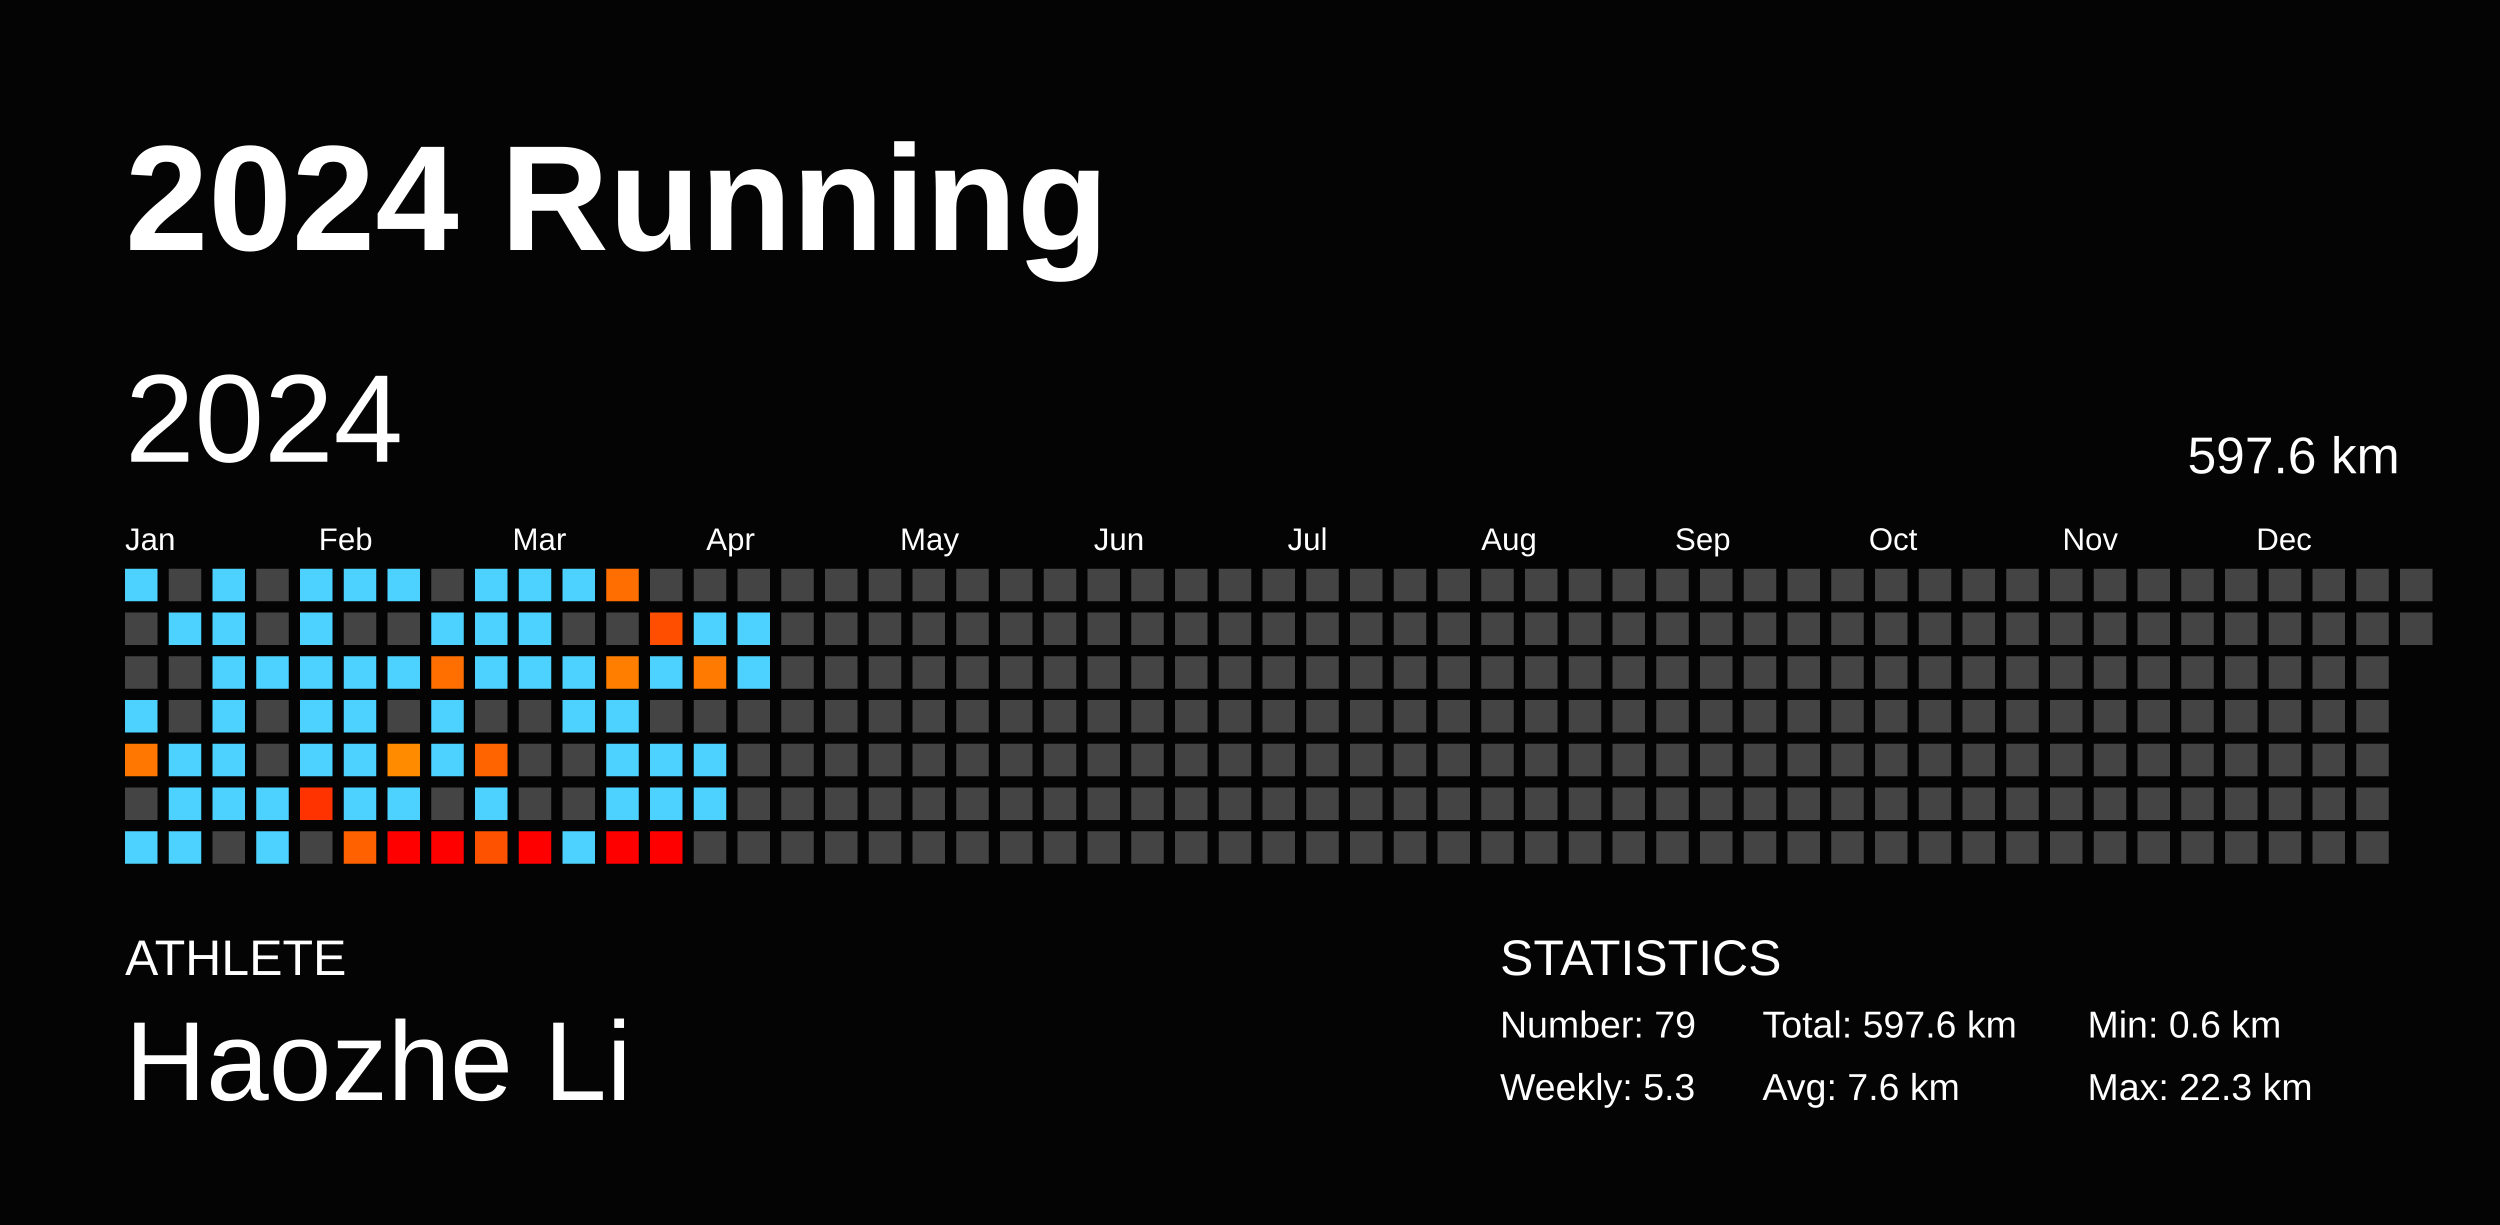
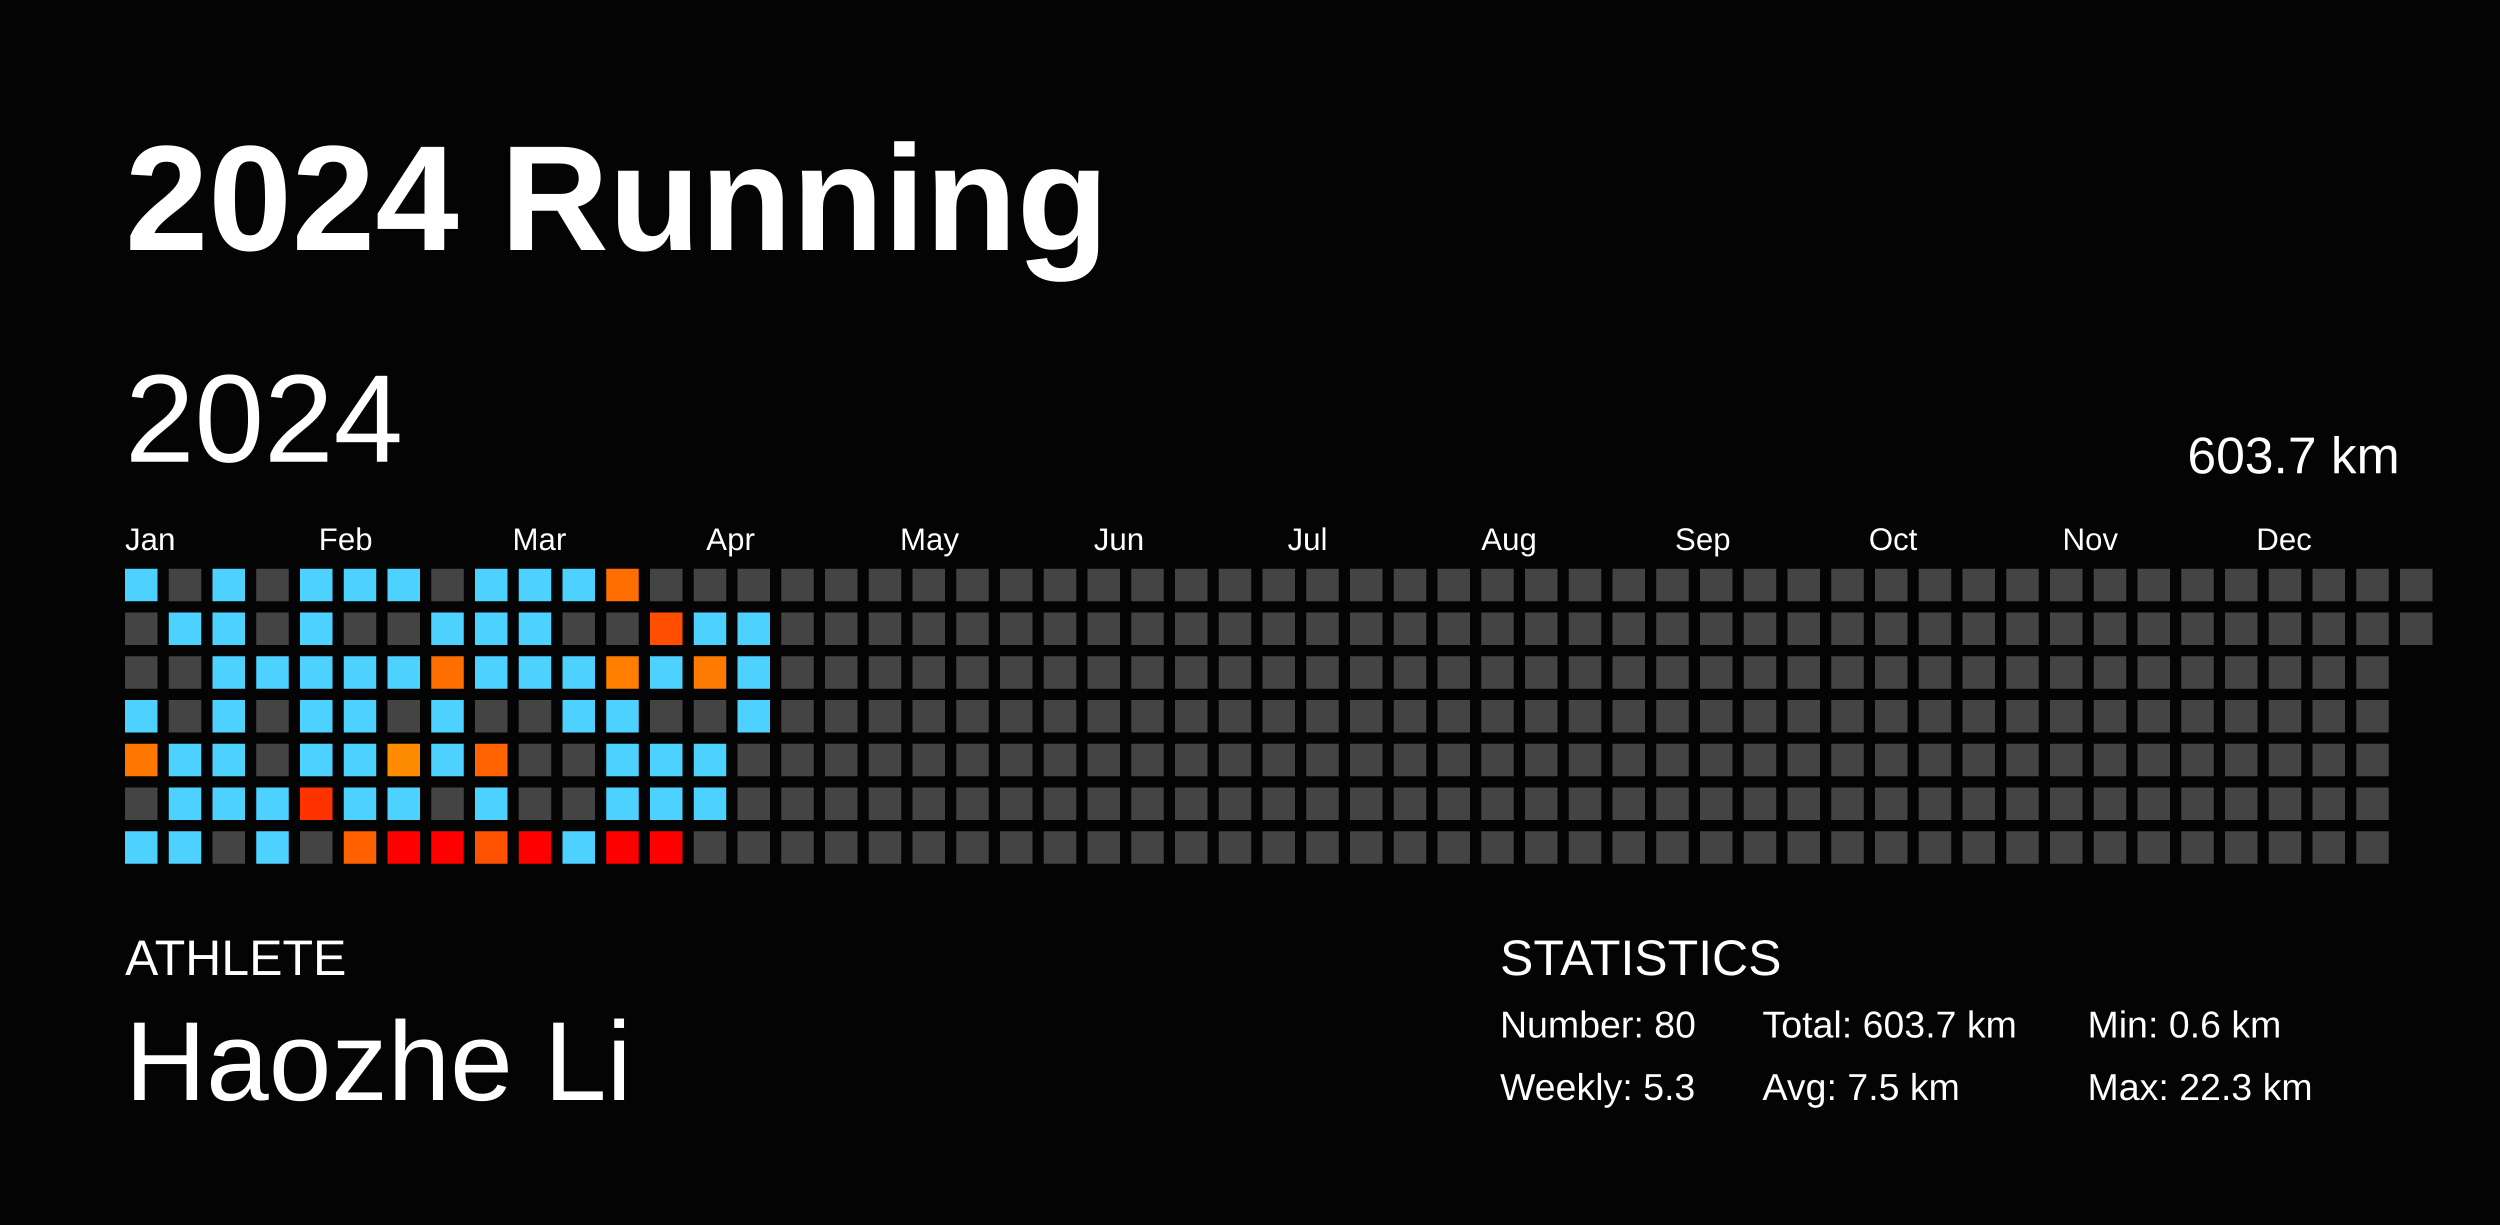
<svg xmlns="http://www.w3.org/2000/svg" baseProfile="full" height="98mm" version="1.1" viewBox="0,0,200,98" width="200mm">
  <defs />
  <rect fill="#040404" height="98" width="200" x="0" y="0" />
  <text fill="#FFFFFF" style="font-size:12px; font-family:Arial; font-weight:bold;" x="10" y="20">2024 Running</text>
  <text fill="#FFFFFF" style="font-size:4px; font-family:Arial" x="10" y="78">ATHLETE</text>
  <text fill="#FFFFFF" style="font-size:9px; font-family:Arial" x="10" y="88">Haozhe Li</text>
  <text fill="#FFFFFF" style="font-size:4px; font-family:Arial" x="120" y="78">STATISTICS</text>
-   <text fill="#FFFFFF" style="font-size:3px; font-family:Arial" x="120" y="83">Number: 79</text>
+   <text fill="#FFFFFF" style="font-size:3px; font-family:Arial" x="120" y="83">Number: 80</text>
  <text fill="#FFFFFF" style="font-size:3px; font-family:Arial" x="120" y="88">Weekly: 5.3</text>
-   <text fill="#FFFFFF" style="font-size:3px; font-family:Arial" x="141" y="83">Total: 597.6 km</text>
-   <text fill="#FFFFFF" style="font-size:3px; font-family:Arial" x="141" y="88">Avg: 7.6 km</text>
+   <text fill="#FFFFFF" style="font-size:3px; font-family:Arial" x="141" y="83">Total: 603.7 km</text>
+   <text fill="#FFFFFF" style="font-size:3px; font-family:Arial" x="141" y="88">Avg: 7.5 km</text>
  <text fill="#FFFFFF" style="font-size:3px; font-family:Arial" x="167" y="83">Min: 0.6 km</text>
  <text fill="#FFFFFF" style="font-size:3px; font-family:Arial" x="167" y="88">Max: 22.3 km</text>
  <text dominant-baseline="hanging" fill="#FFFFFF" style="font-size:10.0px; font-family:Arial;" x="10" y="30">2024</text>
-   <text dominant-baseline="hanging" fill="#FFFFFF" style="font-size:4.125px; font-family:Arial;" x="175" y="35">597.6 km</text>
+   <text dominant-baseline="hanging" fill="#FFFFFF" style="font-size:4.125px; font-family:Arial;" x="175" y="35">603.7 km</text>
  <text fill="#FFFFFF" style="font-size:2.5px; font-family:Arial" x="10.0" y="44">Jan</text>
  <text fill="#FFFFFF" style="font-size:2.5px; font-family:Arial" x="25.5" y="44">Feb</text>
  <text fill="#FFFFFF" style="font-size:2.5px; font-family:Arial" x="41.0" y="44">Mar</text>
  <text fill="#FFFFFF" style="font-size:2.5px; font-family:Arial" x="56.5" y="44">Apr</text>
  <text fill="#FFFFFF" style="font-size:2.5px; font-family:Arial" x="72.0" y="44">May</text>
  <text fill="#FFFFFF" style="font-size:2.5px; font-family:Arial" x="87.5" y="44">Jun</text>
  <text fill="#FFFFFF" style="font-size:2.5px; font-family:Arial" x="103.0" y="44">Jul</text>
  <text fill="#FFFFFF" style="font-size:2.5px; font-family:Arial" x="118.5" y="44">Aug</text>
  <text fill="#FFFFFF" style="font-size:2.5px; font-family:Arial" x="134.0" y="44">Sep</text>
  <text fill="#FFFFFF" style="font-size:2.5px; font-family:Arial" x="149.5" y="44">Oct</text>
  <text fill="#FFFFFF" style="font-size:2.5px; font-family:Arial" x="165.0" y="44">Nov</text>
  <text fill="#FFFFFF" style="font-size:2.5px; font-family:Arial" x="180.5" y="44">Dec</text>
  <rect fill="#4dd2ff" height="2.6" width="2.6" x="10.0" y="45.5" />
  <rect fill="#444444" height="2.6" width="2.6" x="10.0" y="49.0" />
  <rect fill="#444444" height="2.6" width="2.6" x="10.0" y="52.5" />
  <rect fill="#4dd2ff" height="2.6" width="2.6" x="10.0" y="56.0" />
  <rect fill="#ff7700" height="2.6" width="2.6" x="10.0" y="59.5" />
  <rect fill="#444444" height="2.6" width="2.6" x="10.0" y="63.0" />
  <rect fill="#4dd2ff" height="2.6" width="2.6" x="10.0" y="66.5" />
  <rect fill="#444444" height="2.6" width="2.6" x="13.5" y="45.5" />
  <rect fill="#4dd2ff" height="2.6" width="2.6" x="13.5" y="49.0" />
  <rect fill="#444444" height="2.6" width="2.6" x="13.5" y="52.5" />
  <rect fill="#444444" height="2.6" width="2.6" x="13.5" y="56.0" />
  <rect fill="#4dd2ff" height="2.6" width="2.6" x="13.5" y="59.5" />
  <rect fill="#4dd2ff" height="2.6" width="2.6" x="13.5" y="63.0" />
  <rect fill="#4dd2ff" height="2.6" width="2.6" x="13.5" y="66.5" />
  <rect fill="#4dd2ff" height="2.6" width="2.6" x="17.0" y="45.5" />
  <rect fill="#4dd2ff" height="2.6" width="2.6" x="17.0" y="49.0" />
  <rect fill="#4dd2ff" height="2.6" width="2.6" x="17.0" y="52.5" />
  <rect fill="#4dd2ff" height="2.6" width="2.6" x="17.0" y="56.0" />
  <rect fill="#4dd2ff" height="2.6" width="2.6" x="17.0" y="59.5" />
  <rect fill="#4dd2ff" height="2.6" width="2.6" x="17.0" y="63.0" />
  <rect fill="#444444" height="2.6" width="2.6" x="17.0" y="66.5" />
  <rect fill="#444444" height="2.6" width="2.6" x="20.5" y="45.5" />
  <rect fill="#444444" height="2.6" width="2.6" x="20.5" y="49.0" />
  <rect fill="#4dd2ff" height="2.6" width="2.6" x="20.5" y="52.5" />
  <rect fill="#444444" height="2.6" width="2.6" x="20.5" y="56.0" />
  <rect fill="#444444" height="2.6" width="2.6" x="20.5" y="59.5" />
  <rect fill="#4dd2ff" height="2.6" width="2.6" x="20.5" y="63.0" />
  <rect fill="#4dd2ff" height="2.6" width="2.6" x="20.5" y="66.5" />
  <rect fill="#4dd2ff" height="2.6" width="2.6" x="24.0" y="45.5" />
  <rect fill="#4dd2ff" height="2.6" width="2.6" x="24.0" y="49.0" />
  <rect fill="#4dd2ff" height="2.6" width="2.6" x="24.0" y="52.5" />
  <rect fill="#4dd2ff" height="2.6" width="2.6" x="24.0" y="56.0" />
  <rect fill="#4dd2ff" height="2.6" width="2.6" x="24.0" y="59.5" />
  <rect fill="#ff3300" height="2.6" width="2.6" x="24.0" y="63.0" />
  <rect fill="#444444" height="2.6" width="2.6" x="24.0" y="66.5" />
  <rect fill="#4dd2ff" height="2.6" width="2.6" x="27.5" y="45.5" />
  <rect fill="#444444" height="2.6" width="2.6" x="27.5" y="49.0" />
  <rect fill="#4dd2ff" height="2.6" width="2.6" x="27.5" y="52.5" />
  <rect fill="#4dd2ff" height="2.6" width="2.6" x="27.5" y="56.0" />
  <rect fill="#4dd2ff" height="2.6" width="2.6" x="27.5" y="59.5" />
  <rect fill="#4dd2ff" height="2.6" width="2.6" x="27.5" y="63.0" />
  <rect fill="#ff6100" height="2.6" width="2.6" x="27.5" y="66.5" />
  <rect fill="#4dd2ff" height="2.6" width="2.6" x="31.0" y="45.5" />
  <rect fill="#444444" height="2.6" width="2.6" x="31.0" y="49.0" />
  <rect fill="#4dd2ff" height="2.6" width="2.6" x="31.0" y="52.5" />
  <rect fill="#444444" height="2.6" width="2.6" x="31.0" y="56.0" />
  <rect fill="#ff8c00" height="2.6" width="2.6" x="31.0" y="59.5" />
  <rect fill="#4dd2ff" height="2.6" width="2.6" x="31.0" y="63.0" />
  <rect fill="red" height="2.6" width="2.6" x="31.0" y="66.5" />
  <rect fill="#444444" height="2.6" width="2.6" x="34.5" y="45.5" />
  <rect fill="#4dd2ff" height="2.6" width="2.6" x="34.5" y="49.0" />
  <rect fill="#ff6f00" height="2.6" width="2.6" x="34.5" y="52.5" />
  <rect fill="#4dd2ff" height="2.6" width="2.6" x="34.5" y="56.0" />
  <rect fill="#4dd2ff" height="2.6" width="2.6" x="34.5" y="59.5" />
  <rect fill="#444444" height="2.6" width="2.6" x="34.5" y="63.0" />
  <rect fill="red" height="2.6" width="2.6" x="34.5" y="66.5" />
  <rect fill="#4dd2ff" height="2.6" width="2.6" x="38.0" y="45.5" />
  <rect fill="#4dd2ff" height="2.6" width="2.6" x="38.0" y="49.0" />
  <rect fill="#4dd2ff" height="2.6" width="2.6" x="38.0" y="52.5" />
  <rect fill="#444444" height="2.6" width="2.6" x="38.0" y="56.0" />
  <rect fill="#ff6400" height="2.6" width="2.6" x="38.0" y="59.5" />
  <rect fill="#4dd2ff" height="2.6" width="2.6" x="38.0" y="63.0" />
  <rect fill="#ff5200" height="2.6" width="2.6" x="38.0" y="66.5" />
  <rect fill="#4dd2ff" height="2.6" width="2.6" x="41.5" y="45.5" />
  <rect fill="#4dd2ff" height="2.6" width="2.6" x="41.5" y="49.0" />
  <rect fill="#4dd2ff" height="2.6" width="2.6" x="41.5" y="52.5" />
  <rect fill="#444444" height="2.6" width="2.6" x="41.5" y="56.0" />
  <rect fill="#444444" height="2.6" width="2.6" x="41.5" y="59.5" />
  <rect fill="#444444" height="2.6" width="2.6" x="41.5" y="63.0" />
  <rect fill="red" height="2.6" width="2.6" x="41.5" y="66.5" />
  <rect fill="#4dd2ff" height="2.6" width="2.6" x="45.0" y="45.5" />
  <rect fill="#444444" height="2.6" width="2.6" x="45.0" y="49.0" />
  <rect fill="#4dd2ff" height="2.6" width="2.6" x="45.0" y="52.5" />
  <rect fill="#4dd2ff" height="2.6" width="2.6" x="45.0" y="56.0" />
  <rect fill="#444444" height="2.6" width="2.6" x="45.0" y="59.5" />
  <rect fill="#444444" height="2.6" width="2.6" x="45.0" y="63.0" />
  <rect fill="#4dd2ff" height="2.6" width="2.6" x="45.0" y="66.5" />
  <rect fill="#ff6e00" height="2.6" width="2.6" x="48.5" y="45.5" />
  <rect fill="#444444" height="2.6" width="2.6" x="48.5" y="49.0" />
  <rect fill="#ff7e00" height="2.6" width="2.6" x="48.5" y="52.5" />
  <rect fill="#4dd2ff" height="2.6" width="2.6" x="48.5" y="56.0" />
  <rect fill="#4dd2ff" height="2.6" width="2.6" x="48.5" y="59.5" />
  <rect fill="#4dd2ff" height="2.6" width="2.6" x="48.5" y="63.0" />
  <rect fill="red" height="2.6" width="2.6" x="48.5" y="66.5" />
  <rect fill="#444444" height="2.6" width="2.6" x="52.0" y="45.5" />
  <rect fill="#ff4e00" height="2.6" width="2.6" x="52.0" y="49.0" />
  <rect fill="#4dd2ff" height="2.6" width="2.6" x="52.0" y="52.5" />
  <rect fill="#444444" height="2.6" width="2.6" x="52.0" y="56.0" />
  <rect fill="#4dd2ff" height="2.6" width="2.6" x="52.0" y="59.5" />
  <rect fill="#4dd2ff" height="2.6" width="2.6" x="52.0" y="63.0" />
  <rect fill="red" height="2.6" width="2.6" x="52.0" y="66.5" />
  <rect fill="#444444" height="2.6" width="2.6" x="55.5" y="45.5" />
  <rect fill="#4dd2ff" height="2.6" width="2.6" x="55.5" y="49.0" />
  <rect fill="#ff7a00" height="2.6" width="2.6" x="55.5" y="52.5" />
  <rect fill="#444444" height="2.6" width="2.6" x="55.5" y="56.0" />
  <rect fill="#4dd2ff" height="2.6" width="2.6" x="55.5" y="59.5" />
  <rect fill="#4dd2ff" height="2.6" width="2.6" x="55.5" y="63.0" />
  <rect fill="#444444" height="2.6" width="2.6" x="55.5" y="66.5" />
  <rect fill="#444444" height="2.6" width="2.6" x="59.0" y="45.5" />
  <rect fill="#4dd2ff" height="2.6" width="2.6" x="59.0" y="49.0" />
  <rect fill="#4dd2ff" height="2.6" width="2.6" x="59.0" y="52.5" />
-   <rect fill="#444444" height="2.6" width="2.6" x="59.0" y="56.0" />
+   <rect fill="#4dd2ff" height="2.6" width="2.6" x="59.0" y="56.0" />
  <rect fill="#444444" height="2.6" width="2.6" x="59.0" y="59.5" />
  <rect fill="#444444" height="2.6" width="2.6" x="59.0" y="63.0" />
  <rect fill="#444444" height="2.6" width="2.6" x="59.0" y="66.5" />
  <rect fill="#444444" height="2.6" width="2.6" x="62.5" y="45.5" />
  <rect fill="#444444" height="2.6" width="2.6" x="62.5" y="49.0" />
  <rect fill="#444444" height="2.6" width="2.6" x="62.5" y="52.5" />
  <rect fill="#444444" height="2.6" width="2.6" x="62.5" y="56.0" />
  <rect fill="#444444" height="2.6" width="2.6" x="62.5" y="59.5" />
  <rect fill="#444444" height="2.6" width="2.6" x="62.5" y="63.0" />
  <rect fill="#444444" height="2.6" width="2.6" x="62.5" y="66.5" />
  <rect fill="#444444" height="2.6" width="2.6" x="66.0" y="45.5" />
  <rect fill="#444444" height="2.6" width="2.6" x="66.0" y="49.0" />
  <rect fill="#444444" height="2.6" width="2.6" x="66.0" y="52.5" />
  <rect fill="#444444" height="2.6" width="2.6" x="66.0" y="56.0" />
  <rect fill="#444444" height="2.6" width="2.6" x="66.0" y="59.5" />
  <rect fill="#444444" height="2.6" width="2.6" x="66.0" y="63.0" />
  <rect fill="#444444" height="2.6" width="2.6" x="66.0" y="66.5" />
  <rect fill="#444444" height="2.6" width="2.6" x="69.5" y="45.5" />
  <rect fill="#444444" height="2.6" width="2.6" x="69.5" y="49.0" />
  <rect fill="#444444" height="2.6" width="2.6" x="69.5" y="52.5" />
  <rect fill="#444444" height="2.6" width="2.6" x="69.5" y="56.0" />
  <rect fill="#444444" height="2.6" width="2.6" x="69.5" y="59.5" />
  <rect fill="#444444" height="2.6" width="2.6" x="69.5" y="63.0" />
  <rect fill="#444444" height="2.6" width="2.6" x="69.5" y="66.5" />
  <rect fill="#444444" height="2.6" width="2.6" x="73.0" y="45.5" />
  <rect fill="#444444" height="2.6" width="2.6" x="73.0" y="49.0" />
  <rect fill="#444444" height="2.6" width="2.6" x="73.0" y="52.5" />
  <rect fill="#444444" height="2.6" width="2.6" x="73.0" y="56.0" />
  <rect fill="#444444" height="2.6" width="2.6" x="73.0" y="59.5" />
  <rect fill="#444444" height="2.6" width="2.6" x="73.0" y="63.0" />
  <rect fill="#444444" height="2.6" width="2.6" x="73.0" y="66.5" />
  <rect fill="#444444" height="2.6" width="2.6" x="76.5" y="45.5" />
  <rect fill="#444444" height="2.6" width="2.6" x="76.5" y="49.0" />
  <rect fill="#444444" height="2.6" width="2.6" x="76.5" y="52.5" />
  <rect fill="#444444" height="2.6" width="2.6" x="76.5" y="56.0" />
  <rect fill="#444444" height="2.6" width="2.6" x="76.5" y="59.5" />
  <rect fill="#444444" height="2.6" width="2.6" x="76.5" y="63.0" />
  <rect fill="#444444" height="2.6" width="2.6" x="76.5" y="66.5" />
  <rect fill="#444444" height="2.6" width="2.6" x="80.0" y="45.5" />
  <rect fill="#444444" height="2.6" width="2.6" x="80.0" y="49.0" />
  <rect fill="#444444" height="2.6" width="2.6" x="80.0" y="52.5" />
  <rect fill="#444444" height="2.6" width="2.6" x="80.0" y="56.0" />
  <rect fill="#444444" height="2.6" width="2.6" x="80.0" y="59.5" />
  <rect fill="#444444" height="2.6" width="2.6" x="80.0" y="63.0" />
  <rect fill="#444444" height="2.6" width="2.6" x="80.0" y="66.5" />
  <rect fill="#444444" height="2.6" width="2.6" x="83.5" y="45.5" />
  <rect fill="#444444" height="2.6" width="2.6" x="83.5" y="49.0" />
  <rect fill="#444444" height="2.6" width="2.6" x="83.5" y="52.5" />
  <rect fill="#444444" height="2.6" width="2.6" x="83.5" y="56.0" />
  <rect fill="#444444" height="2.6" width="2.6" x="83.5" y="59.5" />
  <rect fill="#444444" height="2.6" width="2.6" x="83.5" y="63.0" />
  <rect fill="#444444" height="2.6" width="2.6" x="83.5" y="66.5" />
  <rect fill="#444444" height="2.6" width="2.6" x="87.0" y="45.5" />
  <rect fill="#444444" height="2.6" width="2.6" x="87.0" y="49.0" />
  <rect fill="#444444" height="2.6" width="2.6" x="87.0" y="52.5" />
  <rect fill="#444444" height="2.6" width="2.6" x="87.0" y="56.0" />
  <rect fill="#444444" height="2.6" width="2.6" x="87.0" y="59.5" />
  <rect fill="#444444" height="2.6" width="2.6" x="87.0" y="63.0" />
  <rect fill="#444444" height="2.6" width="2.6" x="87.0" y="66.5" />
  <rect fill="#444444" height="2.6" width="2.6" x="90.5" y="45.5" />
  <rect fill="#444444" height="2.6" width="2.6" x="90.5" y="49.0" />
  <rect fill="#444444" height="2.6" width="2.6" x="90.5" y="52.5" />
  <rect fill="#444444" height="2.6" width="2.6" x="90.5" y="56.0" />
  <rect fill="#444444" height="2.6" width="2.6" x="90.5" y="59.5" />
  <rect fill="#444444" height="2.6" width="2.6" x="90.5" y="63.0" />
  <rect fill="#444444" height="2.6" width="2.6" x="90.5" y="66.5" />
  <rect fill="#444444" height="2.6" width="2.6" x="94.0" y="45.5" />
  <rect fill="#444444" height="2.6" width="2.6" x="94.0" y="49.0" />
  <rect fill="#444444" height="2.6" width="2.6" x="94.0" y="52.5" />
  <rect fill="#444444" height="2.6" width="2.6" x="94.0" y="56.0" />
  <rect fill="#444444" height="2.6" width="2.6" x="94.0" y="59.5" />
  <rect fill="#444444" height="2.6" width="2.6" x="94.0" y="63.0" />
  <rect fill="#444444" height="2.6" width="2.6" x="94.0" y="66.5" />
  <rect fill="#444444" height="2.6" width="2.6" x="97.5" y="45.5" />
  <rect fill="#444444" height="2.6" width="2.6" x="97.5" y="49.0" />
  <rect fill="#444444" height="2.6" width="2.6" x="97.5" y="52.5" />
  <rect fill="#444444" height="2.6" width="2.6" x="97.5" y="56.0" />
  <rect fill="#444444" height="2.6" width="2.6" x="97.5" y="59.5" />
  <rect fill="#444444" height="2.6" width="2.6" x="97.5" y="63.0" />
  <rect fill="#444444" height="2.6" width="2.6" x="97.5" y="66.5" />
  <rect fill="#444444" height="2.6" width="2.6" x="101.0" y="45.5" />
  <rect fill="#444444" height="2.6" width="2.6" x="101.0" y="49.0" />
  <rect fill="#444444" height="2.6" width="2.6" x="101.0" y="52.5" />
  <rect fill="#444444" height="2.6" width="2.6" x="101.0" y="56.0" />
  <rect fill="#444444" height="2.6" width="2.6" x="101.0" y="59.5" />
  <rect fill="#444444" height="2.6" width="2.6" x="101.0" y="63.0" />
  <rect fill="#444444" height="2.6" width="2.6" x="101.0" y="66.5" />
  <rect fill="#444444" height="2.6" width="2.6" x="104.5" y="45.5" />
  <rect fill="#444444" height="2.6" width="2.6" x="104.5" y="49.0" />
  <rect fill="#444444" height="2.6" width="2.6" x="104.5" y="52.5" />
  <rect fill="#444444" height="2.6" width="2.6" x="104.5" y="56.0" />
  <rect fill="#444444" height="2.6" width="2.6" x="104.5" y="59.5" />
  <rect fill="#444444" height="2.6" width="2.6" x="104.5" y="63.0" />
  <rect fill="#444444" height="2.6" width="2.6" x="104.5" y="66.5" />
  <rect fill="#444444" height="2.6" width="2.6" x="108.0" y="45.5" />
  <rect fill="#444444" height="2.6" width="2.6" x="108.0" y="49.0" />
  <rect fill="#444444" height="2.6" width="2.6" x="108.0" y="52.5" />
  <rect fill="#444444" height="2.6" width="2.6" x="108.0" y="56.0" />
  <rect fill="#444444" height="2.6" width="2.6" x="108.0" y="59.5" />
  <rect fill="#444444" height="2.6" width="2.6" x="108.0" y="63.0" />
  <rect fill="#444444" height="2.6" width="2.6" x="108.0" y="66.5" />
  <rect fill="#444444" height="2.6" width="2.6" x="111.5" y="45.5" />
  <rect fill="#444444" height="2.6" width="2.6" x="111.5" y="49.0" />
  <rect fill="#444444" height="2.6" width="2.6" x="111.5" y="52.5" />
  <rect fill="#444444" height="2.6" width="2.6" x="111.5" y="56.0" />
  <rect fill="#444444" height="2.6" width="2.6" x="111.5" y="59.5" />
  <rect fill="#444444" height="2.6" width="2.6" x="111.5" y="63.0" />
  <rect fill="#444444" height="2.6" width="2.6" x="111.5" y="66.5" />
  <rect fill="#444444" height="2.6" width="2.6" x="115.0" y="45.5" />
  <rect fill="#444444" height="2.6" width="2.6" x="115.0" y="49.0" />
  <rect fill="#444444" height="2.6" width="2.6" x="115.0" y="52.5" />
  <rect fill="#444444" height="2.6" width="2.6" x="115.0" y="56.0" />
  <rect fill="#444444" height="2.6" width="2.6" x="115.0" y="59.5" />
  <rect fill="#444444" height="2.6" width="2.6" x="115.0" y="63.0" />
  <rect fill="#444444" height="2.6" width="2.6" x="115.0" y="66.5" />
  <rect fill="#444444" height="2.6" width="2.6" x="118.5" y="45.5" />
  <rect fill="#444444" height="2.6" width="2.6" x="118.5" y="49.0" />
  <rect fill="#444444" height="2.6" width="2.6" x="118.5" y="52.5" />
  <rect fill="#444444" height="2.6" width="2.6" x="118.5" y="56.0" />
  <rect fill="#444444" height="2.6" width="2.6" x="118.5" y="59.5" />
  <rect fill="#444444" height="2.6" width="2.6" x="118.5" y="63.0" />
  <rect fill="#444444" height="2.6" width="2.6" x="118.5" y="66.5" />
  <rect fill="#444444" height="2.6" width="2.6" x="122.0" y="45.5" />
  <rect fill="#444444" height="2.6" width="2.6" x="122.0" y="49.0" />
  <rect fill="#444444" height="2.6" width="2.6" x="122.0" y="52.5" />
  <rect fill="#444444" height="2.6" width="2.6" x="122.0" y="56.0" />
  <rect fill="#444444" height="2.6" width="2.6" x="122.0" y="59.5" />
  <rect fill="#444444" height="2.6" width="2.6" x="122.0" y="63.0" />
  <rect fill="#444444" height="2.6" width="2.6" x="122.0" y="66.5" />
  <rect fill="#444444" height="2.6" width="2.6" x="125.5" y="45.5" />
  <rect fill="#444444" height="2.6" width="2.6" x="125.5" y="49.0" />
  <rect fill="#444444" height="2.6" width="2.6" x="125.5" y="52.5" />
  <rect fill="#444444" height="2.6" width="2.6" x="125.5" y="56.0" />
  <rect fill="#444444" height="2.6" width="2.6" x="125.5" y="59.5" />
  <rect fill="#444444" height="2.6" width="2.6" x="125.5" y="63.0" />
  <rect fill="#444444" height="2.6" width="2.6" x="125.5" y="66.5" />
  <rect fill="#444444" height="2.6" width="2.6" x="129.0" y="45.5" />
  <rect fill="#444444" height="2.6" width="2.6" x="129.0" y="49.0" />
  <rect fill="#444444" height="2.6" width="2.6" x="129.0" y="52.5" />
  <rect fill="#444444" height="2.6" width="2.6" x="129.0" y="56.0" />
  <rect fill="#444444" height="2.6" width="2.6" x="129.0" y="59.5" />
  <rect fill="#444444" height="2.6" width="2.6" x="129.0" y="63.0" />
  <rect fill="#444444" height="2.6" width="2.6" x="129.0" y="66.5" />
  <rect fill="#444444" height="2.6" width="2.6" x="132.5" y="45.5" />
  <rect fill="#444444" height="2.6" width="2.6" x="132.5" y="49.0" />
  <rect fill="#444444" height="2.6" width="2.6" x="132.5" y="52.5" />
  <rect fill="#444444" height="2.6" width="2.6" x="132.5" y="56.0" />
  <rect fill="#444444" height="2.6" width="2.6" x="132.5" y="59.5" />
  <rect fill="#444444" height="2.6" width="2.6" x="132.5" y="63.0" />
  <rect fill="#444444" height="2.6" width="2.6" x="132.5" y="66.5" />
  <rect fill="#444444" height="2.6" width="2.6" x="136.0" y="45.5" />
  <rect fill="#444444" height="2.6" width="2.6" x="136.0" y="49.0" />
  <rect fill="#444444" height="2.6" width="2.6" x="136.0" y="52.5" />
  <rect fill="#444444" height="2.6" width="2.6" x="136.0" y="56.0" />
  <rect fill="#444444" height="2.6" width="2.6" x="136.0" y="59.5" />
  <rect fill="#444444" height="2.6" width="2.6" x="136.0" y="63.0" />
  <rect fill="#444444" height="2.6" width="2.6" x="136.0" y="66.5" />
  <rect fill="#444444" height="2.6" width="2.6" x="139.5" y="45.5" />
  <rect fill="#444444" height="2.6" width="2.6" x="139.5" y="49.0" />
  <rect fill="#444444" height="2.6" width="2.6" x="139.5" y="52.5" />
  <rect fill="#444444" height="2.6" width="2.6" x="139.5" y="56.0" />
  <rect fill="#444444" height="2.6" width="2.6" x="139.5" y="59.5" />
  <rect fill="#444444" height="2.6" width="2.6" x="139.5" y="63.0" />
  <rect fill="#444444" height="2.6" width="2.6" x="139.5" y="66.5" />
  <rect fill="#444444" height="2.6" width="2.6" x="143.0" y="45.5" />
  <rect fill="#444444" height="2.6" width="2.6" x="143.0" y="49.0" />
  <rect fill="#444444" height="2.6" width="2.6" x="143.0" y="52.5" />
  <rect fill="#444444" height="2.6" width="2.6" x="143.0" y="56.0" />
  <rect fill="#444444" height="2.6" width="2.6" x="143.0" y="59.5" />
  <rect fill="#444444" height="2.6" width="2.6" x="143.0" y="63.0" />
  <rect fill="#444444" height="2.6" width="2.6" x="143.0" y="66.5" />
  <rect fill="#444444" height="2.6" width="2.6" x="146.5" y="45.5" />
  <rect fill="#444444" height="2.6" width="2.6" x="146.5" y="49.0" />
  <rect fill="#444444" height="2.6" width="2.6" x="146.5" y="52.5" />
  <rect fill="#444444" height="2.6" width="2.6" x="146.5" y="56.0" />
  <rect fill="#444444" height="2.6" width="2.6" x="146.5" y="59.5" />
  <rect fill="#444444" height="2.6" width="2.6" x="146.5" y="63.0" />
  <rect fill="#444444" height="2.6" width="2.6" x="146.5" y="66.5" />
  <rect fill="#444444" height="2.6" width="2.6" x="150.0" y="45.5" />
  <rect fill="#444444" height="2.6" width="2.6" x="150.0" y="49.0" />
  <rect fill="#444444" height="2.6" width="2.6" x="150.0" y="52.5" />
  <rect fill="#444444" height="2.6" width="2.6" x="150.0" y="56.0" />
  <rect fill="#444444" height="2.6" width="2.6" x="150.0" y="59.5" />
  <rect fill="#444444" height="2.6" width="2.6" x="150.0" y="63.0" />
  <rect fill="#444444" height="2.6" width="2.6" x="150.0" y="66.5" />
  <rect fill="#444444" height="2.6" width="2.6" x="153.5" y="45.5" />
  <rect fill="#444444" height="2.6" width="2.6" x="153.5" y="49.0" />
  <rect fill="#444444" height="2.6" width="2.6" x="153.5" y="52.5" />
  <rect fill="#444444" height="2.6" width="2.6" x="153.5" y="56.0" />
  <rect fill="#444444" height="2.6" width="2.6" x="153.5" y="59.5" />
  <rect fill="#444444" height="2.6" width="2.6" x="153.5" y="63.0" />
  <rect fill="#444444" height="2.6" width="2.6" x="153.5" y="66.5" />
  <rect fill="#444444" height="2.6" width="2.6" x="157.0" y="45.5" />
  <rect fill="#444444" height="2.6" width="2.6" x="157.0" y="49.0" />
  <rect fill="#444444" height="2.6" width="2.6" x="157.0" y="52.5" />
  <rect fill="#444444" height="2.6" width="2.6" x="157.0" y="56.0" />
  <rect fill="#444444" height="2.6" width="2.6" x="157.0" y="59.5" />
  <rect fill="#444444" height="2.6" width="2.6" x="157.0" y="63.0" />
  <rect fill="#444444" height="2.6" width="2.6" x="157.0" y="66.5" />
  <rect fill="#444444" height="2.6" width="2.6" x="160.5" y="45.5" />
  <rect fill="#444444" height="2.6" width="2.6" x="160.5" y="49.0" />
  <rect fill="#444444" height="2.6" width="2.6" x="160.5" y="52.5" />
  <rect fill="#444444" height="2.6" width="2.6" x="160.5" y="56.0" />
  <rect fill="#444444" height="2.6" width="2.6" x="160.5" y="59.5" />
  <rect fill="#444444" height="2.6" width="2.6" x="160.5" y="63.0" />
  <rect fill="#444444" height="2.6" width="2.6" x="160.5" y="66.5" />
  <rect fill="#444444" height="2.6" width="2.6" x="164.0" y="45.5" />
  <rect fill="#444444" height="2.6" width="2.6" x="164.0" y="49.0" />
  <rect fill="#444444" height="2.6" width="2.6" x="164.0" y="52.5" />
  <rect fill="#444444" height="2.6" width="2.6" x="164.0" y="56.0" />
  <rect fill="#444444" height="2.6" width="2.6" x="164.0" y="59.5" />
  <rect fill="#444444" height="2.6" width="2.6" x="164.0" y="63.0" />
  <rect fill="#444444" height="2.6" width="2.6" x="164.0" y="66.5" />
  <rect fill="#444444" height="2.6" width="2.6" x="167.5" y="45.5" />
  <rect fill="#444444" height="2.6" width="2.6" x="167.5" y="49.0" />
  <rect fill="#444444" height="2.6" width="2.6" x="167.5" y="52.5" />
  <rect fill="#444444" height="2.6" width="2.6" x="167.5" y="56.0" />
  <rect fill="#444444" height="2.6" width="2.6" x="167.5" y="59.5" />
  <rect fill="#444444" height="2.6" width="2.6" x="167.5" y="63.0" />
  <rect fill="#444444" height="2.6" width="2.6" x="167.5" y="66.5" />
  <rect fill="#444444" height="2.6" width="2.6" x="171.0" y="45.5" />
  <rect fill="#444444" height="2.6" width="2.6" x="171.0" y="49.0" />
  <rect fill="#444444" height="2.6" width="2.6" x="171.0" y="52.5" />
  <rect fill="#444444" height="2.6" width="2.6" x="171.0" y="56.0" />
  <rect fill="#444444" height="2.6" width="2.6" x="171.0" y="59.5" />
  <rect fill="#444444" height="2.6" width="2.6" x="171.0" y="63.0" />
  <rect fill="#444444" height="2.6" width="2.6" x="171.0" y="66.5" />
  <rect fill="#444444" height="2.6" width="2.6" x="174.5" y="45.5" />
  <rect fill="#444444" height="2.6" width="2.6" x="174.5" y="49.0" />
  <rect fill="#444444" height="2.6" width="2.6" x="174.5" y="52.5" />
  <rect fill="#444444" height="2.6" width="2.6" x="174.5" y="56.0" />
  <rect fill="#444444" height="2.6" width="2.6" x="174.5" y="59.5" />
  <rect fill="#444444" height="2.6" width="2.6" x="174.5" y="63.0" />
  <rect fill="#444444" height="2.6" width="2.6" x="174.5" y="66.5" />
  <rect fill="#444444" height="2.6" width="2.6" x="178.0" y="45.5" />
  <rect fill="#444444" height="2.6" width="2.6" x="178.0" y="49.0" />
  <rect fill="#444444" height="2.6" width="2.6" x="178.0" y="52.5" />
  <rect fill="#444444" height="2.6" width="2.6" x="178.0" y="56.0" />
  <rect fill="#444444" height="2.6" width="2.6" x="178.0" y="59.5" />
  <rect fill="#444444" height="2.6" width="2.6" x="178.0" y="63.0" />
  <rect fill="#444444" height="2.6" width="2.6" x="178.0" y="66.5" />
  <rect fill="#444444" height="2.6" width="2.6" x="181.5" y="45.5" />
  <rect fill="#444444" height="2.6" width="2.6" x="181.5" y="49.0" />
  <rect fill="#444444" height="2.6" width="2.6" x="181.5" y="52.5" />
  <rect fill="#444444" height="2.6" width="2.6" x="181.5" y="56.0" />
  <rect fill="#444444" height="2.6" width="2.6" x="181.5" y="59.5" />
  <rect fill="#444444" height="2.6" width="2.6" x="181.5" y="63.0" />
  <rect fill="#444444" height="2.6" width="2.6" x="181.5" y="66.5" />
  <rect fill="#444444" height="2.6" width="2.6" x="185.0" y="45.5" />
  <rect fill="#444444" height="2.6" width="2.6" x="185.0" y="49.0" />
  <rect fill="#444444" height="2.6" width="2.6" x="185.0" y="52.5" />
  <rect fill="#444444" height="2.6" width="2.6" x="185.0" y="56.0" />
  <rect fill="#444444" height="2.6" width="2.6" x="185.0" y="59.5" />
  <rect fill="#444444" height="2.6" width="2.6" x="185.0" y="63.0" />
  <rect fill="#444444" height="2.6" width="2.6" x="185.0" y="66.5" />
  <rect fill="#444444" height="2.6" width="2.6" x="188.5" y="45.5" />
  <rect fill="#444444" height="2.6" width="2.6" x="188.5" y="49.0" />
  <rect fill="#444444" height="2.6" width="2.6" x="188.5" y="52.5" />
  <rect fill="#444444" height="2.6" width="2.6" x="188.5" y="56.0" />
  <rect fill="#444444" height="2.6" width="2.6" x="188.5" y="59.5" />
  <rect fill="#444444" height="2.6" width="2.6" x="188.5" y="63.0" />
  <rect fill="#444444" height="2.6" width="2.6" x="188.5" y="66.5" />
  <rect fill="#444444" height="2.6" width="2.6" x="192.0" y="45.5" />
  <rect fill="#444444" height="2.6" width="2.6" x="192.0" y="49.0" />
</svg>
